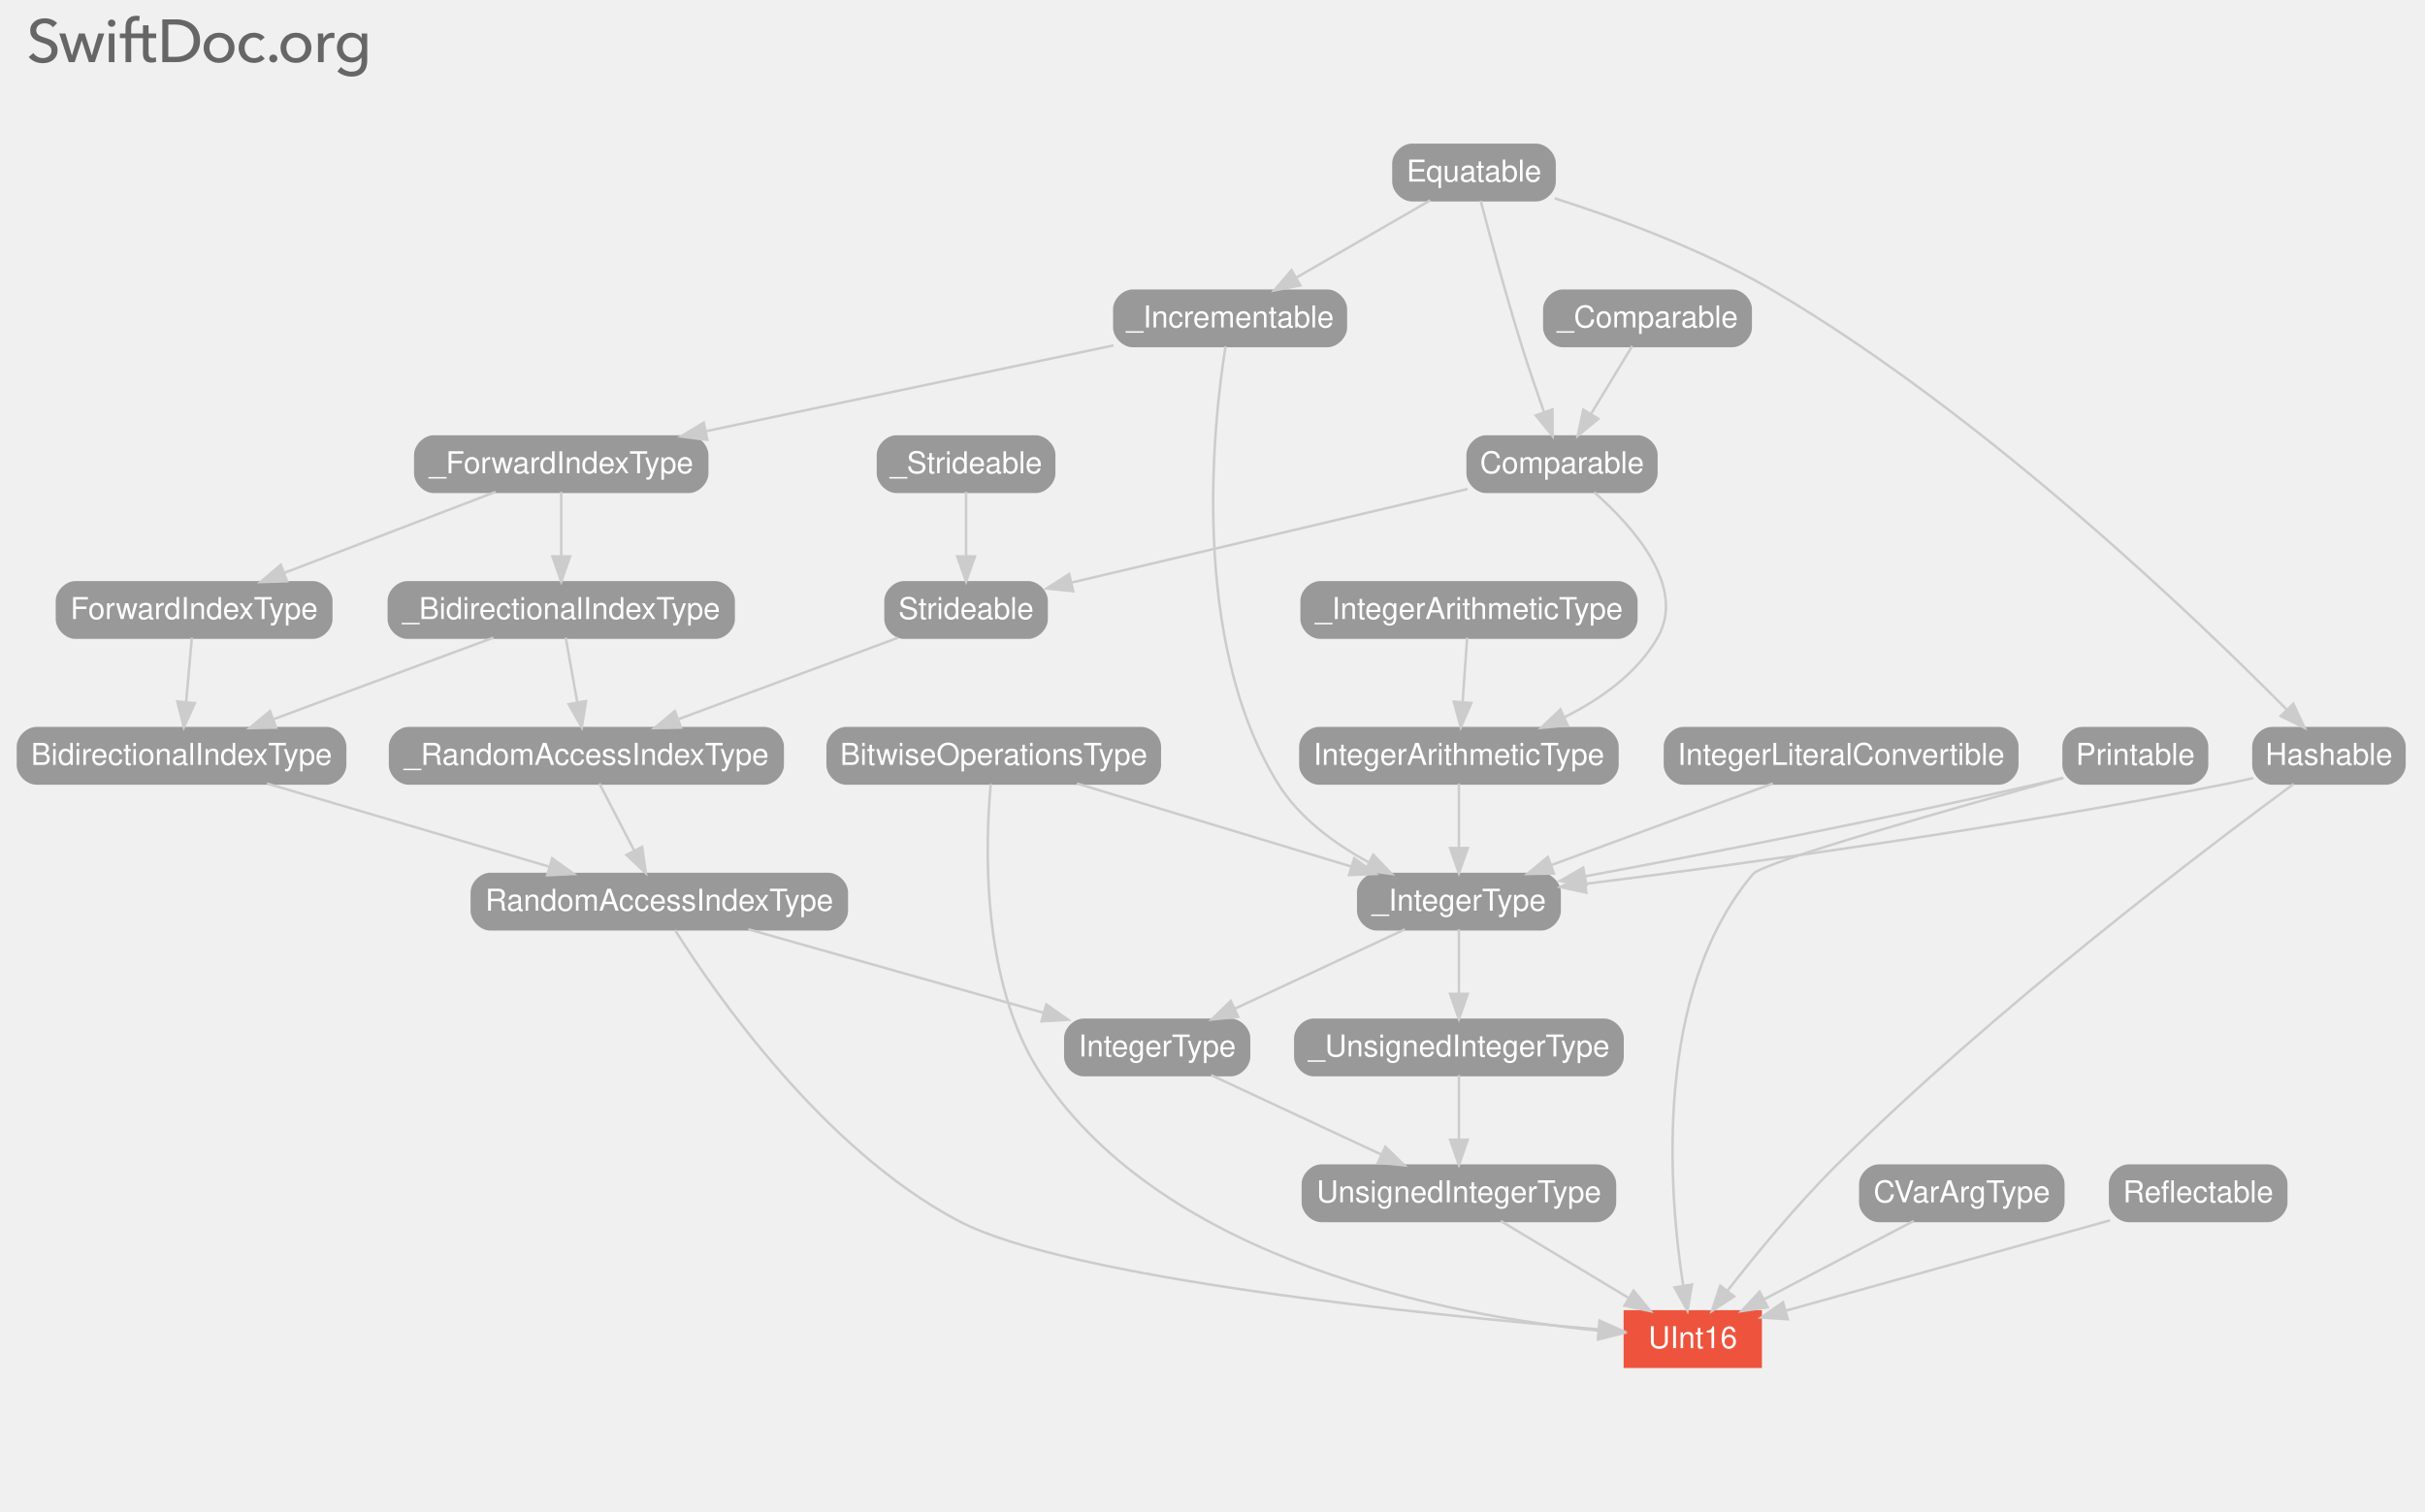
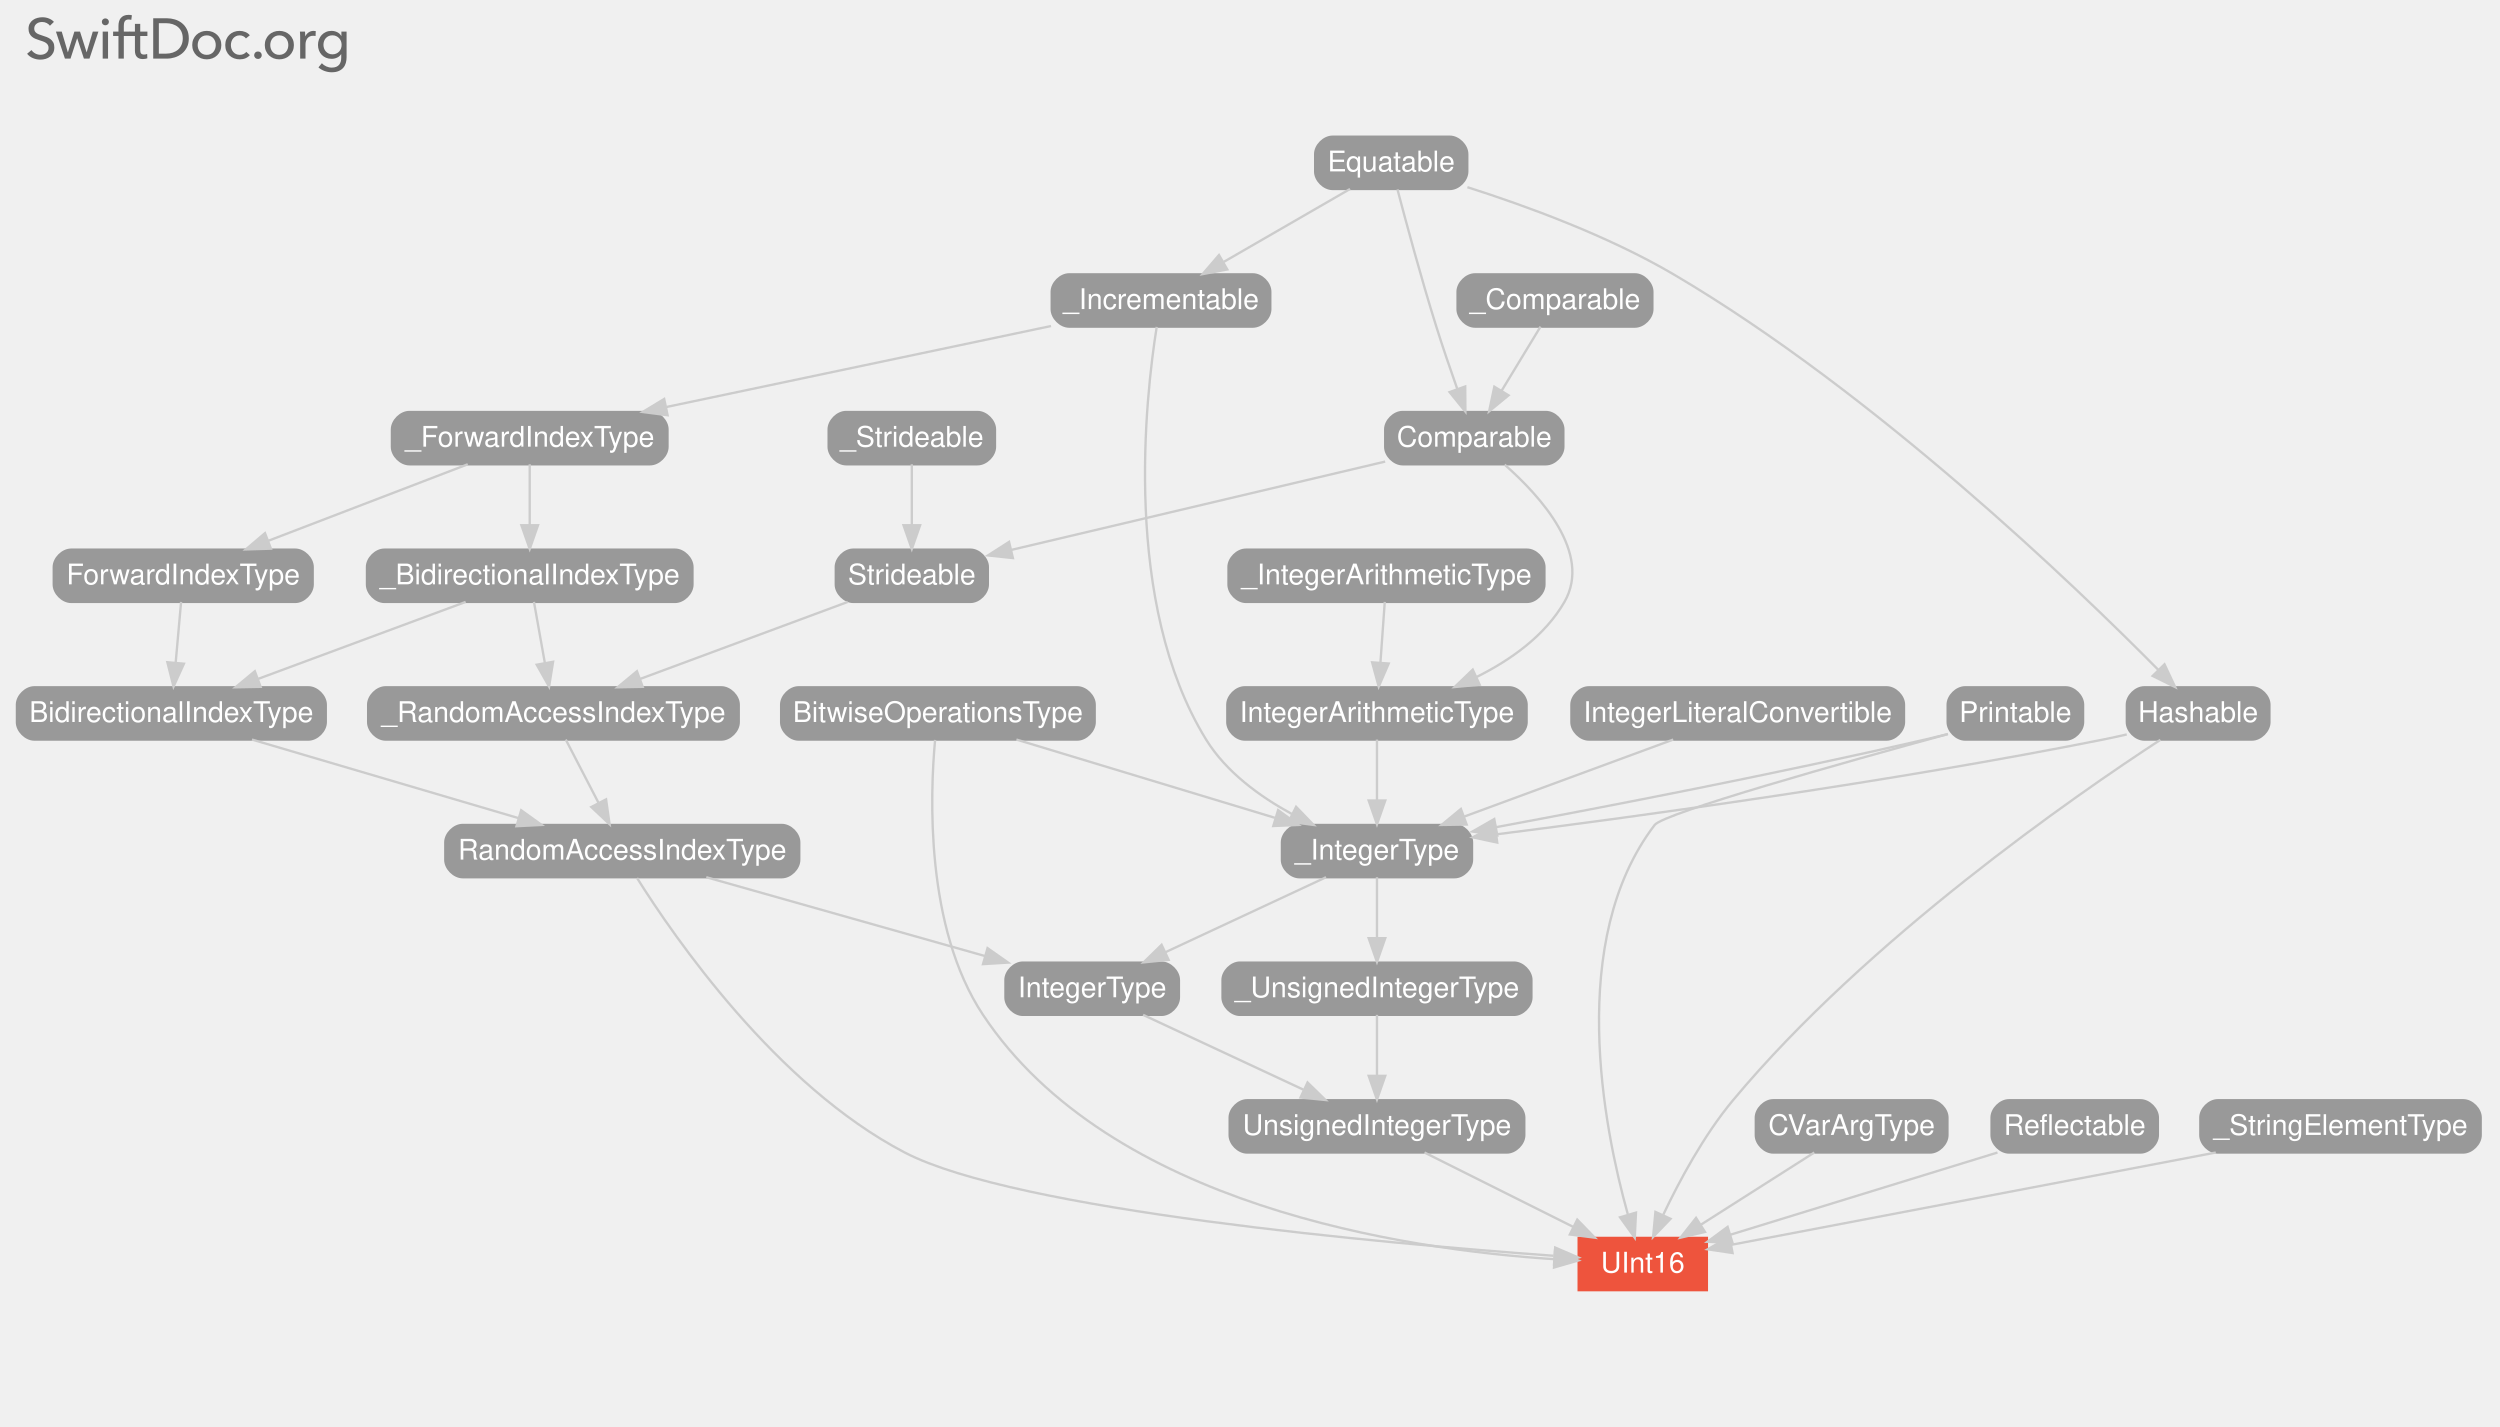
- <svg xmlns="http://www.w3.org/2000/svg" xmlns:xlink="http://www.w3.org/1999/xlink" width="964pt" height="601pt" viewBox="0.00 0.00 964.40 601.20">
+ <svg xmlns="http://www.w3.org/2000/svg" xmlns:xlink="http://www.w3.org/1999/xlink" width="1053pt" height="601pt" viewBox="0.00 0.00 1053.40 601.20">
  <g id="graph0" class="graph" transform="scale(1 1) rotate(0) translate(7.2 543.6)">
    <g transform="translate(0 -543.6)">
      <g>
        <path fill="#666666" d="M13.846,10.832c-0.336-0.464-0.792-0.844-1.368-1.14s-1.224-0.444-1.944-0.444         c-0.384,0-0.772,0.052-1.164,0.156C8.977,9.509,8.622,9.677,8.301,9.908c-0.32,0.232-0.58,0.52-0.78,0.864         c-0.2,0.344-0.3,0.756-0.3,1.236c0,0.464,0.092,0.852,0.276,1.164c0.184,0.312,0.432,0.576,0.744,0.792s0.68,0.4,1.104,0.552         c0.423,0.152,0.876,0.309,1.356,0.468c0.576,0.177,1.16,0.376,1.752,0.601c0.592,0.224,1.128,0.52,1.608,0.888         s0.872,0.828,1.176,1.38s0.456,1.252,0.456,2.101c0,0.88-0.164,1.644-0.492,2.292c-0.328,0.647-0.765,1.184-1.308,1.607         c-0.544,0.424-1.172,0.74-1.884,0.948s-1.444,0.312-2.196,0.312c-1.072,0-2.108-0.208-3.108-0.624         c-1-0.415-1.828-1.031-2.484-1.848l1.848-1.56c0.4,0.592,0.936,1.071,1.608,1.439c0.672,0.368,1.399,0.552,2.184,0.552         c0.4,0,0.8-0.056,1.2-0.168c0.4-0.111,0.764-0.288,1.092-0.527c0.328-0.24,0.596-0.54,0.804-0.9         c0.208-0.36,0.312-0.796,0.312-1.308s-0.108-0.94-0.324-1.284c-0.216-0.344-0.508-0.636-0.876-0.876s-0.796-0.444-1.284-0.612         c-0.488-0.168-1.004-0.34-1.548-0.516c-0.544-0.16-1.08-0.356-1.608-0.588c-0.528-0.232-1-0.528-1.416-0.889         c-0.416-0.359-0.752-0.804-1.008-1.332c-0.256-0.527-0.384-1.184-0.384-1.968c0-0.848,0.172-1.576,0.516-2.184         c0.344-0.608,0.792-1.112,1.344-1.512c0.552-0.4,1.176-0.692,1.872-0.876c0.696-0.184,1.396-0.276,2.1-0.276         c0.992,0,1.92,0.176,2.784,0.528c0.864,0.352,1.56,0.824,2.088,1.416L13.846,10.832z" />
        <path fill="#666666" d="M18.813,13.304l2.568,8.688h0.048l2.712-8.688h2.376l2.76,8.688h0.048l2.568-8.688h2.376L30.501,24.68         h-2.352l-2.808-8.544h-0.048l-2.784,8.544h-2.352l-3.792-11.376H18.813z" />
        <path fill="#666666" d="M38.685,9.2c0,0.416-0.147,0.76-0.44,1.032c-0.294,0.272-0.647,0.408-1.06,0.408s-0.762-0.14-1.047-0.42         c-0.286-0.28-0.429-0.62-0.429-1.02c0-0.416,0.143-0.764,0.429-1.044c0.286-0.28,0.635-0.42,1.047-0.42s0.766,0.14,1.06,0.42         C38.538,8.437,38.685,8.784,38.685,9.2z M38.325,24.68h-2.256V13.304h2.256V24.68z" />
        <path fill="#666666" d="M47.613,15.152h-2.64v9.528h-2.256v-9.528h-2.256v-1.848h2.256v-2.376c0-0.672,0.076-1.292,0.228-1.86         c0.152-0.568,0.4-1.06,0.744-1.476c0.344-0.416,0.784-0.744,1.32-0.984c0.536-0.24,1.188-0.36,1.956-0.36         c0.544,0,1.016,0.056,1.416,0.168l-0.264,1.944c-0.176-0.048-0.352-0.088-0.528-0.12c-0.176-0.032-0.376-0.048-0.6-0.048         c-0.432,0-0.78,0.076-1.044,0.228c-0.264,0.152-0.468,0.356-0.612,0.612s-0.24,0.548-0.288,0.876         c-0.048,0.328-0.072,0.668-0.072,1.02v2.376h2.64V15.152z" />
        <path fill="#666666" d="M54.909,15.152h-3.024v5.91c0,0.687,0.128,1.177,0.384,1.472c0.256,0.295,0.664,0.442,1.224,0.442         c0.208,0,0.432-0.021,0.672-0.065c0.24-0.044,0.456-0.11,0.648-0.198l0.072,1.848c-0.272,0.096-0.572,0.172-0.9,0.229         c-0.328,0.056-0.668,0.084-1.02,0.084c-1.072,0-1.892-0.296-2.46-0.889c-0.568-0.592-0.852-1.479-0.852-2.664v-6.168h-2.184         v-1.848h2.184V10.04h2.232v3.264h3.024V15.152z" />
        <path fill="#666666" d="M57.356,7.688h5.832c1.088,0,2.176,0.16,3.264,0.48c1.088,0.32,2.072,0.824,2.952,1.512         s1.592,1.568,2.136,2.64c0.544,1.072,0.816,2.36,0.816,3.864c0,1.456-0.272,2.716-0.816,3.78s-1.256,1.943-2.136,2.64         s-1.864,1.216-2.952,1.561c-1.088,0.344-2.176,0.516-3.264,0.516h-5.832V7.688z M59.732,22.593h2.976         c1.024,0,1.972-0.145,2.844-0.432c0.872-0.288,1.624-0.704,2.256-1.248c0.632-0.544,1.124-1.216,1.476-2.017         c0.352-0.8,0.528-1.704,0.528-2.712c0-1.056-0.176-1.983-0.528-2.784c-0.353-0.8-0.844-1.468-1.476-2.004         c-0.632-0.536-1.384-0.944-2.256-1.224s-1.82-0.42-2.844-0.42h-2.976V22.593z" />
        <path fill="#666666" d="M86.06,18.969c0,0.88-0.156,1.688-0.468,2.424c-0.312,0.736-0.744,1.372-1.296,1.908         c-0.552,0.536-1.204,0.952-1.956,1.248c-0.752,0.296-1.56,0.443-2.424,0.443c-0.864,0-1.672-0.147-2.424-0.443         c-0.752-0.296-1.4-0.712-1.944-1.248c-0.544-0.536-0.972-1.172-1.284-1.908c-0.312-0.735-0.468-1.544-0.468-2.424         s0.156-1.684,0.468-2.412c0.312-0.728,0.74-1.356,1.284-1.884c0.543-0.528,1.191-0.939,1.944-1.236         c0.752-0.296,1.56-0.444,2.424-0.444c0.864,0,1.672,0.148,2.424,0.444c0.752,0.297,1.404,0.708,1.956,1.236         c0.552,0.527,0.984,1.156,1.296,1.884C85.904,17.285,86.06,18.089,86.06,18.969z M83.708,18.98c0-0.542-0.084-1.061-0.252-1.556         c-0.169-0.494-0.414-0.929-0.734-1.304s-0.718-0.674-1.192-0.897s-1.015-0.335-1.625-0.335c-0.61,0-1.152,0.111-1.625,0.335         c-0.474,0.224-0.871,0.522-1.191,0.897c-0.321,0.375-0.566,0.81-0.734,1.304C76.184,17.92,76.1,18.438,76.1,18.98         c0,0.543,0.084,1.062,0.253,1.556c0.168,0.495,0.413,0.934,0.734,1.316c0.321,0.383,0.718,0.686,1.191,0.909         c0.473,0.224,1.015,0.335,1.625,0.335c0.61,0,1.151-0.111,1.625-0.335s0.871-0.526,1.192-0.909s0.565-0.821,0.734-1.316         C83.624,20.042,83.708,19.523,83.708,18.98z" />
        <path fill="#666666" d="M96.428,16.184c-0.24-0.368-0.6-0.676-1.08-0.924s-0.992-0.372-1.536-0.372         c-0.592,0-1.116,0.112-1.572,0.336c-0.456,0.225-0.844,0.524-1.164,0.9c-0.32,0.376-0.564,0.812-0.732,1.308         s-0.252,1.017-0.252,1.56c0,0.545,0.084,1.064,0.252,1.561s0.412,0.933,0.732,1.308c0.32,0.376,0.712,0.677,1.176,0.9         c0.464,0.225,0.992,0.336,1.584,0.336c0.576,0,1.1-0.111,1.572-0.336c0.472-0.224,0.86-0.528,1.164-0.912l1.512,1.368         c-0.48,0.561-1.08,0.996-1.8,1.308c-0.72,0.312-1.536,0.468-2.448,0.468c-0.88,0-1.692-0.144-2.436-0.432         c-0.744-0.288-1.388-0.691-1.932-1.212c-0.544-0.52-0.972-1.147-1.284-1.884s-0.468-1.561-0.468-2.473         c0-0.896,0.152-1.711,0.456-2.447c0.304-0.736,0.728-1.368,1.272-1.896c0.543-0.527,1.188-0.936,1.932-1.224         c0.744-0.288,1.548-0.433,2.412-0.433c0.8,0,1.596,0.16,2.388,0.48s1.419,0.784,1.884,1.392L96.428,16.184z" />
        <path fill="#666666" d="M103.1,23.24c0,0.417-0.152,0.784-0.456,1.104c-0.304,0.32-0.688,0.479-1.152,0.479         c-0.448,0-0.828-0.155-1.14-0.468c-0.312-0.312-0.468-0.676-0.468-1.092c0-0.432,0.152-0.804,0.456-1.116         c0.304-0.312,0.688-0.468,1.152-0.468c0.464,0,0.848,0.152,1.152,0.456C102.947,22.44,103.1,22.808,103.1,23.24z" />
        <path fill="#666666" d="M116.635,18.969c0,0.88-0.156,1.688-0.468,2.424c-0.312,0.736-0.744,1.372-1.296,1.908         c-0.552,0.536-1.204,0.952-1.956,1.248c-0.752,0.296-1.56,0.443-2.424,0.443c-0.864,0-1.672-0.147-2.424-0.443         c-0.752-0.296-1.4-0.712-1.944-1.248c-0.544-0.536-0.972-1.172-1.284-1.908c-0.312-0.735-0.468-1.544-0.468-2.424         s0.156-1.684,0.468-2.412c0.312-0.728,0.74-1.356,1.284-1.884c0.543-0.528,1.191-0.939,1.944-1.236         c0.752-0.296,1.56-0.444,2.424-0.444c0.864,0,1.672,0.148,2.424,0.444c0.752,0.297,1.404,0.708,1.956,1.236         c0.552,0.527,0.984,1.156,1.296,1.884C116.479,17.285,116.635,18.089,116.635,18.969z M114.283,18.98         c0-0.542-0.084-1.061-0.252-1.556c-0.169-0.494-0.414-0.929-0.734-1.304s-0.718-0.674-1.192-0.897s-1.015-0.335-1.625-0.335         c-0.61,0-1.152,0.111-1.625,0.335c-0.474,0.224-0.871,0.522-1.191,0.897c-0.321,0.375-0.566,0.81-0.734,1.304         c-0.169,0.495-0.253,1.014-0.253,1.556c0,0.543,0.084,1.062,0.253,1.556c0.168,0.495,0.413,0.934,0.734,1.316         c0.321,0.383,0.718,0.686,1.191,0.909c0.473,0.224,1.015,0.335,1.625,0.335c0.61,0,1.151-0.111,1.625-0.335         s0.871-0.526,1.192-0.909s0.565-0.821,0.734-1.316C114.199,20.042,114.283,19.523,114.283,18.98z" />
        <path fill="#666666" d="M119.251,14.577c-0.016-0.48-0.04-0.904-0.072-1.272h2.136c0.032,0.288,0.056,0.62,0.072,0.996         c0.016,0.376,0.024,0.684,0.024,0.924h0.072c0.32-0.672,0.788-1.212,1.404-1.62c0.616-0.408,1.308-0.612,2.076-0.612         c0.352,0,0.648,0.033,0.888,0.097l-0.096,2.088c-0.32-0.08-0.664-0.12-1.032-0.12c-0.544,0-1.016,0.101-1.416,0.3         c-0.4,0.2-0.732,0.468-0.996,0.805c-0.264,0.336-0.46,0.724-0.588,1.163c-0.128,0.44-0.192,0.9-0.192,1.381v5.976h-2.256v-8.928         C119.275,15.449,119.267,15.056,119.251,14.577z" />
        <path fill="#666666" d="M128.419,26.625c0.496,0.56,1.116,1.008,1.86,1.344c0.744,0.336,1.508,0.504,2.292,0.504         c0.752,0,1.384-0.108,1.896-0.324s0.924-0.512,1.236-0.888s0.536-0.82,0.672-1.332c0.136-0.513,0.204-1.064,0.204-1.656v-1.464         h-0.048c-0.416,0.641-0.984,1.128-1.704,1.464c-0.72,0.336-1.488,0.504-2.304,0.504c-0.864,0-1.652-0.151-2.364-0.456         c-0.712-0.304-1.316-0.72-1.812-1.248c-0.496-0.527-0.88-1.147-1.152-1.859s-0.408-1.477-0.408-2.292         c0-0.816,0.136-1.584,0.408-2.305c0.272-0.72,0.656-1.348,1.152-1.884c0.496-0.535,1.096-0.96,1.8-1.271         c0.704-0.312,1.488-0.469,2.352-0.469c0.816,0,1.596,0.177,2.34,0.528c0.744,0.353,1.332,0.888,1.764,1.608h0.048v-1.824h2.184         v10.8c0,0.832-0.104,1.628-0.312,2.388c-0.208,0.76-0.56,1.433-1.056,2.017s-1.144,1.052-1.944,1.404         c-0.8,0.352-1.792,0.527-2.976,0.527c-0.992,0-1.988-0.18-2.988-0.54c-1-0.359-1.86-0.868-2.58-1.523L128.419,26.625z          M129.091,18.873c0,0.527,0.084,1.031,0.253,1.512c0.168,0.479,0.417,0.904,0.746,1.271c0.329,0.369,0.726,0.664,1.192,0.889         c0.465,0.224,0.995,0.336,1.589,0.336c0.577,0,1.107-0.104,1.589-0.312c0.481-0.207,0.891-0.491,1.228-0.852         s0.598-0.784,0.782-1.272c0.185-0.487,0.277-1.012,0.277-1.571c0-0.544-0.093-1.057-0.277-1.536         c-0.185-0.48-0.449-0.904-0.794-1.272c-0.345-0.367-0.755-0.66-1.228-0.876c-0.474-0.216-1-0.324-1.577-0.324         c-0.594,0-1.124,0.108-1.589,0.324c-0.466,0.216-0.863,0.504-1.192,0.864s-0.578,0.784-0.746,1.271         C129.175,17.812,129.091,18.329,129.091,18.873z" />
      </g>
      <g>
        <a xlink:href="/" pointer-events="all" target="_top">
          <polygon fill="none" points="0,0 145,0 145,35 0,35 0,0" />
        </a>
      </g>
    </g>
    <g id="node1" class="node">
      <g id="a_node1">
        <a xlink:href="/protocol/BidirectionalIndexType/" target="_top">
          <path fill="#999999" stroke="#999999" d="M122.725,-254C122.725,-254 7.275,-254 7.275,-254 3.608,-254 -0.059,-250.333 -0.059,-246.667 -0.059,-246.667 -0.059,-239.333 -0.059,-239.333 -0.059,-235.667 3.608,-232 7.275,-232 7.275,-232 122.725,-232 122.725,-232 126.392,-232 130.059,-235.667 130.059,-239.333 130.059,-239.333 130.059,-246.667 130.059,-246.667 130.059,-250.333 126.392,-254 122.725,-254" />
          <text text-anchor="middle" x="65" y="-239.4" font-family="Helvetica,sans-Serif" font-size="12.00" fill="white">BidirectionalIndexType</text>
        </a>
      </g>
    </g>
    <g id="node12" class="node">
      <g id="a_node12">
        <a xlink:href="/protocol/RandomAccessIndexType/" target="_top">
          <path fill="#999999" stroke="#999999" d="M322.225,-196C322.225,-196 187.775,-196 187.775,-196 184.108,-196 180.441,-192.333 180.441,-188.667 180.441,-188.667 180.441,-181.333 180.441,-181.333 180.441,-177.667 184.108,-174 187.775,-174 187.775,-174 322.225,-174 322.225,-174 325.892,-174 329.559,-177.667 329.559,-181.333 329.559,-181.333 329.559,-188.667 329.559,-188.667 329.559,-192.333 325.892,-196 322.225,-196" />
          <text text-anchor="middle" x="255" y="-181.4" font-family="Helvetica,sans-Serif" font-size="12.00" fill="white">RandomAccessIndexType</text>
        </a>
      </g>
    </g>
-     <g id="edge25" class="edge">
+     <g id="edge26" class="edge">
      <path fill="none" stroke="#cccccc" d="M98.968,-231.988C130.348,-222.74 177.133,-208.95 211.288,-198.884" />
      <polygon fill="#cccccc" stroke="#cccccc" points="212.404,-202.204 221.006,-196.019 210.425,-195.489 212.404,-202.204" />
    </g>
    <g id="node2" class="node">
      <g id="a_node2">
        <a xlink:href="/protocol/BitwiseOperationsType/" target="_top">
          <path fill="#999999" stroke="#999999" d="M446.715,-254C446.715,-254 329.285,-254 329.285,-254 325.618,-254 321.952,-250.333 321.952,-246.667 321.952,-246.667 321.952,-239.333 321.952,-239.333 321.952,-235.667 325.618,-232 329.285,-232 329.285,-232 446.715,-232 446.715,-232 450.382,-232 454.048,-235.667 454.048,-239.333 454.048,-239.333 454.048,-246.667 454.048,-246.667 454.048,-250.333 450.382,-254 446.715,-254" />
          <text text-anchor="middle" x="388" y="-239.4" font-family="Helvetica,sans-Serif" font-size="12.00" fill="white">BitwiseOperationsType</text>
        </a>
      </g>
    </g>
    <g id="node15" class="node">
      <g id="a_node15">
        <a xlink:href="/type/UInt16/" target="_top">
-           <polygon fill="#ee543d" stroke="#ee543d" points="693,-22 639,-22 639,-0 693,-0 693,-22" />
-           <text text-anchor="middle" x="666" y="-7.4" font-family="Helvetica,sans-Serif" font-size="12.00" fill="white">UInt16</text>
+           <polygon fill="#ee543d" stroke="#ee543d" points="712,-22 658,-22 658,-0 712,-0 712,-22" />
+           <text text-anchor="middle" x="685" y="-7.4" font-family="Helvetica,sans-Serif" font-size="12.00" fill="white">UInt16</text>
        </a>
      </g>
    </g>
    <g id="edge5" class="edge">
-       <path fill="none" stroke="#cccccc" d="M386.816,-231.841C384.696,-209.03 382.525,-152.859 407,-116 456.56,-41.364 569.639,-20.288 628.63,-14.339" />
-       <polygon fill="#cccccc" stroke="#cccccc" points="629.005,-17.819 638.645,-13.423 628.367,-10.848 629.005,-17.819" />
+       <path fill="none" stroke="#cccccc" d="M386.816,-231.841C384.696,-209.03 382.525,-152.859 407,-116 460.489,-35.447 584.925,-17.107 647.564,-13.055" />
+       <polygon fill="#cccccc" stroke="#cccccc" points="647.999,-16.537 657.789,-12.486 647.61,-9.547 647.999,-16.537" />
    </g>
    <g id="node22" class="node">
      <g id="a_node22">
        <a xlink:href="/protocol/_IntegerType/" target="_top">
          <path fill="#999999" stroke="#999999" d="M605.708,-196C605.708,-196 540.292,-196 540.292,-196 536.626,-196 532.959,-192.333 532.959,-188.667 532.959,-188.667 532.959,-181.333 532.959,-181.333 532.959,-177.667 536.626,-174 540.292,-174 540.292,-174 605.708,-174 605.708,-174 609.374,-174 613.041,-177.667 613.041,-181.333 613.041,-181.333 613.041,-188.667 613.041,-188.667 613.041,-192.333 609.374,-196 605.708,-196" />
          <text text-anchor="middle" x="573" y="-181.4" font-family="Helvetica,sans-Serif" font-size="12.00" fill="white">_IntegerType</text>
        </a>
      </g>
    </g>
-     <g id="edge15" class="edge">
+     <g id="edge16" class="edge">
      <path fill="none" stroke="#cccccc" d="M421.074,-231.988C451.497,-222.779 496.792,-209.068 530.009,-199.013" />
      <polygon fill="#cccccc" stroke="#cccccc" points="531.344,-202.266 539.901,-196.019 529.316,-195.567 531.344,-202.266" />
    </g>
    <g id="node3" class="node">
      <g id="a_node3">
        <a xlink:href="/protocol/CVarArgType/" target="_top">
          <path fill="#999999" stroke="#999999" d="M806.029,-80C806.029,-80 739.971,-80 739.971,-80 736.304,-80 732.638,-76.333 732.638,-72.667 732.638,-72.667 732.638,-65.333 732.638,-65.333 732.638,-61.667 736.304,-58 739.971,-58 739.971,-58 806.029,-58 806.029,-58 809.696,-58 813.362,-61.667 813.362,-65.333 813.362,-65.333 813.362,-72.667 813.362,-72.667 813.362,-76.333 809.696,-80 806.029,-80" />
          <text text-anchor="middle" x="773" y="-65.4" font-family="Helvetica,sans-Serif" font-size="12.00" fill="white">CVarArgType</text>
        </a>
      </g>
    </g>
-     <g id="edge7" class="edge">
-       <path fill="none" stroke="#cccccc" d="M753.871,-57.988C737.312,-49.322 713.136,-36.67 694.333,-26.828" />
-       <polygon fill="#cccccc" stroke="#cccccc" points="695.808,-23.65 685.325,-22.114 692.562,-29.852 695.808,-23.65" />
+     <g id="edge8" class="edge">
+       <path fill="none" stroke="#cccccc" d="M757.267,-57.988C743.96,-49.52 724.671,-37.245 709.368,-27.507" />
+       <polygon fill="#cccccc" stroke="#cccccc" points="711.209,-24.53 700.893,-22.114 707.451,-30.435 711.209,-24.53" />
    </g>
    <g id="node4" class="node">
      <g id="a_node4">
        <a xlink:href="/protocol/Comparable/" target="_top">
          <path fill="#999999" stroke="#999999" d="M644.191,-370C644.191,-370 583.809,-370 583.809,-370 580.142,-370 576.475,-366.333 576.475,-362.667 576.475,-362.667 576.475,-355.333 576.475,-355.333 576.475,-351.667 580.142,-348 583.809,-348 583.809,-348 644.191,-348 644.191,-348 647.858,-348 651.525,-351.667 651.525,-355.333 651.525,-355.333 651.525,-362.667 651.525,-362.667 651.525,-366.333 647.858,-370 644.191,-370" />
          <text text-anchor="middle" x="614" y="-355.4" font-family="Helvetica,sans-Serif" font-size="12.00" fill="white">Comparable</text>
        </a>
      </g>
    </g>
    <g id="node8" class="node">
      <g id="a_node8">
        <a xlink:href="/protocol/IntegerArithmeticType/" target="_top">
          <path fill="#999999" stroke="#999999" d="M628.711,-254C628.711,-254 517.289,-254 517.289,-254 513.623,-254 509.956,-250.333 509.956,-246.667 509.956,-246.667 509.956,-239.333 509.956,-239.333 509.956,-235.667 513.623,-232 517.289,-232 517.289,-232 628.711,-232 628.711,-232 632.377,-232 636.044,-235.667 636.044,-239.333 636.044,-239.333 636.044,-246.667 636.044,-246.667 636.044,-250.333 632.377,-254 628.711,-254" />
          <text text-anchor="middle" x="573" y="-239.4" font-family="Helvetica,sans-Serif" font-size="12.00" fill="white">IntegerArithmeticType</text>
        </a>
      </g>
    </g>
-     <g id="edge19" class="edge">
+     <g id="edge20" class="edge">
      <path fill="none" stroke="#cccccc" d="M626.809,-347.818C641.958,-334.483 663.728,-310.401 652,-290 643.824,-275.779 629.372,-265.542 615.045,-258.391" />
      <polygon fill="#cccccc" stroke="#cccccc" points="616.265,-255.101 605.715,-254.127 613.355,-261.467 616.265,-255.101" />
    </g>
    <g id="node14" class="node">
      <g id="a_node14">
        <a xlink:href="/protocol/Strideable/" target="_top">
          <path fill="#999999" stroke="#999999" d="M401.693,-312C401.693,-312 352.307,-312 352.307,-312 348.64,-312 344.974,-308.333 344.974,-304.667 344.974,-304.667 344.974,-297.333 344.974,-297.333 344.974,-293.667 348.64,-290 352.307,-290 352.307,-290 401.693,-290 401.693,-290 405.36,-290 409.026,-293.667 409.026,-297.333 409.026,-297.333 409.026,-304.667 409.026,-304.667 409.026,-308.333 405.36,-312 401.693,-312" />
          <text text-anchor="middle" x="377" y="-297.4" font-family="Helvetica,sans-Serif" font-size="12.00" fill="white">Strideable</text>
        </a>
      </g>
    </g>
-     <g id="edge34" class="edge">
+     <g id="edge35" class="edge">
      <path fill="none" stroke="#cccccc" d="M576.447,-349.127C533.581,-338.998 463.645,-322.473 419.004,-311.925" />
      <polygon fill="#cccccc" stroke="#cccccc" points="419.594,-308.468 409.057,-309.575 417.984,-315.281 419.594,-308.468" />
    </g>
    <g id="node5" class="node">
      <g id="a_node5">
        <a xlink:href="/protocol/Equatable/" target="_top">
          <path fill="#999999" stroke="#999999" d="M603.702,-486C603.702,-486 554.298,-486 554.298,-486 550.632,-486 546.965,-482.333 546.965,-478.667 546.965,-478.667 546.965,-471.333 546.965,-471.333 546.965,-467.667 550.632,-464 554.298,-464 554.298,-464 603.702,-464 603.702,-464 607.368,-464 611.035,-467.667 611.035,-471.333 611.035,-471.333 611.035,-478.667 611.035,-478.667 611.035,-482.333 607.368,-486 603.702,-486" />
          <text text-anchor="middle" x="579" y="-471.4" font-family="Helvetica,sans-Serif" font-size="12.00" fill="white">Equatable</text>
        </a>
      </g>
    </g>
-     <g id="edge21" class="edge">
+     <g id="edge22" class="edge">
      <path fill="none" stroke="#cccccc" d="M581.637,-463.804C585.138,-450.453 591.624,-426.353 598,-406 600.707,-397.36 603.948,-387.9 606.804,-379.818" />
      <polygon fill="#cccccc" stroke="#cccccc" points="610.182,-380.765 610.258,-370.171 603.592,-378.406 610.182,-380.765" />
    </g>
    <g id="node7" class="node">
      <g id="a_node7">
        <a xlink:href="/protocol/Hashable/" target="_top">
          <path fill="#999999" stroke="#999999" d="M941.694,-254C941.694,-254 896.306,-254 896.306,-254 892.639,-254 888.973,-250.333 888.973,-246.667 888.973,-246.667 888.973,-239.333 888.973,-239.333 888.973,-235.667 892.639,-232 896.306,-232 896.306,-232 941.694,-232 941.694,-232 945.361,-232 949.027,-235.667 949.027,-239.333 949.027,-239.333 949.027,-246.667 949.027,-246.667 949.027,-250.333 945.361,-254 941.694,-254" />
          <text text-anchor="middle" x="919" y="-239.4" font-family="Helvetica,sans-Serif" font-size="12.00" fill="white">Hashable</text>
        </a>
      </g>
    </g>
-     <g id="edge17" class="edge">
+     <g id="edge18" class="edge">
      <path fill="none" stroke="#cccccc" d="M611.102,-464.737C635.815,-456.875 670.315,-444.28 698,-428 782.422,-378.357 867.228,-296.755 902.26,-261.321" />
      <polygon fill="#cccccc" stroke="#cccccc" points="904.83,-263.699 909.332,-254.108 899.832,-258.798 904.83,-263.699" />
    </g>
    <g id="node20" class="node">
      <g id="a_node20">
        <a xlink:href="/protocol/_Incrementable/" target="_top">
          <path fill="#999999" stroke="#999999" d="M520.705,-428C520.705,-428 443.295,-428 443.295,-428 439.628,-428 435.961,-424.333 435.961,-420.667 435.961,-420.667 435.961,-413.333 435.961,-413.333 435.961,-409.667 439.628,-406 443.295,-406 443.295,-406 520.705,-406 520.705,-406 524.372,-406 528.039,-409.667 528.039,-413.333 528.039,-413.333 528.039,-420.667 528.039,-420.667 528.039,-424.333 524.372,-428 520.705,-428" />
          <text text-anchor="middle" x="482" y="-413.4" font-family="Helvetica,sans-Serif" font-size="12.00" fill="white">_Incrementable</text>
        </a>
      </g>
    </g>
-     <g id="edge22" class="edge">
+     <g id="edge23" class="edge">
      <path fill="none" stroke="#cccccc" d="M561.658,-463.988C546.853,-455.441 525.33,-443.015 508.388,-433.234" />
      <polygon fill="#cccccc" stroke="#cccccc" points="509.929,-430.083 499.519,-428.114 506.429,-436.145 509.929,-430.083" />
    </g>
    <g id="node6" class="node">
      <g id="a_node6">
        <a xlink:href="/protocol/ForwardIndexType/" target="_top">
          <path fill="#999999" stroke="#999999" d="M117.206,-312C117.206,-312 22.794,-312 22.794,-312 19.127,-312 15.46,-308.333 15.46,-304.667 15.46,-304.667 15.46,-297.333 15.46,-297.333 15.46,-293.667 19.127,-290 22.794,-290 22.794,-290 117.206,-290 117.206,-290 120.873,-290 124.539,-293.667 124.539,-297.333 124.539,-297.333 124.539,-304.667 124.539,-304.667 124.539,-308.333 120.873,-312 117.206,-312" />
          <text text-anchor="middle" x="70" y="-297.4" font-family="Helvetica,sans-Serif" font-size="12.00" fill="white">ForwardIndexType</text>
        </a>
      </g>
    </g>
-     <g id="edge27" class="edge">
+     <g id="edge28" class="edge">
      <path fill="none" stroke="#cccccc" d="M69.106,-289.988C68.474,-282.91 67.605,-273.171 66.828,-264.478" />
      <polygon fill="#cccccc" stroke="#cccccc" points="70.296,-263.953 65.92,-254.304 63.323,-264.576 70.296,-263.953" />
    </g>
    <g id="edge2" class="edge">
-       <path fill="none" stroke="#cccccc" d="M904.962,-231.804C871.727,-207.374 786.274,-142.838 723,-80 707.069,-64.179 690.802,-44.331 679.746,-30.17" />
-       <polygon fill="#cccccc" stroke="#cccccc" points="682.461,-27.959 673.584,-22.174 676.916,-32.232 682.461,-27.959" />
-     </g>
-     <g id="edge13" class="edge">
+       <path fill="none" stroke="#cccccc" d="M903.082,-231.872C867.361,-208.549 779.531,-147.823 723,-80 710.737,-65.287 700.412,-46.042 693.634,-31.781" />
+       <polygon fill="#cccccc" stroke="#cccccc" points="696.692,-30.052 689.349,-22.415 690.327,-32.965 696.692,-30.052" />
+     </g>
+     <g id="edge14" class="edge">
      <path fill="none" stroke="#cccccc" d="M888.929,-234.154C885.589,-233.381 882.229,-232.645 879,-232 789.608,-214.15 684.281,-199.753 623.417,-192.074" />
      <polygon fill="#cccccc" stroke="#cccccc" points="623.669,-188.578 613.312,-190.809 622.799,-195.524 623.669,-188.578" />
    </g>
-     <g id="edge14" class="edge">
+     <g id="edge15" class="edge">
      <path fill="none" stroke="#cccccc" d="M573,-231.988C573,-224.91 573,-215.171 573,-206.478" />
      <polygon fill="#cccccc" stroke="#cccccc" points="576.5,-206.304 573,-196.304 569.5,-206.304 576.5,-206.304" />
    </g>
    <g id="node9" class="node">
      <g id="a_node9">
        <a xlink:href="/protocol/IntegerLiteralConvertible/" target="_top">
          <path fill="#999999" stroke="#999999" d="M787.722,-254C787.722,-254 662.278,-254 662.278,-254 658.611,-254 654.944,-250.333 654.944,-246.667 654.944,-246.667 654.944,-239.333 654.944,-239.333 654.944,-235.667 658.611,-232 662.278,-232 662.278,-232 787.722,-232 787.722,-232 791.389,-232 795.056,-235.667 795.056,-239.333 795.056,-239.333 795.056,-246.667 795.056,-246.667 795.056,-250.333 791.389,-254 787.722,-254" />
          <text text-anchor="middle" x="725" y="-239.4" font-family="Helvetica,sans-Serif" font-size="12.00" fill="white">IntegerLiteralConvertible</text>
        </a>
      </g>
    </g>
-     <g id="edge11" class="edge">
+     <g id="edge12" class="edge">
      <path fill="none" stroke="#cccccc" d="M697.825,-231.988C673.261,-222.938 636.894,-209.54 609.742,-199.537" />
      <polygon fill="#cccccc" stroke="#cccccc" points="610.789,-196.192 600.195,-196.019 608.369,-202.761 610.789,-196.192" />
    </g>
    <g id="node10" class="node">
      <g id="a_node10">
        <a xlink:href="/protocol/IntegerType/" target="_top">
          <path fill="#999999" stroke="#999999" d="M482.202,-138C482.202,-138 423.798,-138 423.798,-138 420.132,-138 416.465,-134.333 416.465,-130.667 416.465,-130.667 416.465,-123.333 416.465,-123.333 416.465,-119.667 420.132,-116 423.798,-116 423.798,-116 482.202,-116 482.202,-116 485.868,-116 489.535,-119.667 489.535,-123.333 489.535,-123.333 489.535,-130.667 489.535,-130.667 489.535,-134.333 485.868,-138 482.202,-138" />
          <text text-anchor="middle" x="453" y="-123.4" font-family="Helvetica,sans-Serif" font-size="12.00" fill="white">IntegerType</text>
        </a>
      </g>
    </g>
    <g id="node16" class="node">
      <g id="a_node16">
        <a xlink:href="/protocol/UnsignedIntegerType/" target="_top">
          <path fill="#999999" stroke="#999999" d="M627.728,-80C627.728,-80 518.272,-80 518.272,-80 514.605,-80 510.938,-76.333 510.938,-72.667 510.938,-72.667 510.938,-65.333 510.938,-65.333 510.938,-61.667 514.605,-58 518.272,-58 518.272,-58 627.728,-58 627.728,-58 631.395,-58 635.062,-61.667 635.062,-65.333 635.062,-65.333 635.062,-72.667 635.062,-72.667 635.062,-76.333 631.395,-80 627.728,-80" />
          <text text-anchor="middle" x="573" y="-65.4" font-family="Helvetica,sans-Serif" font-size="12.00" fill="white">UnsignedIntegerType</text>
        </a>
      </g>
    </g>
-     <g id="edge9" class="edge">
+     <g id="edge10" class="edge">
      <path fill="none" stroke="#cccccc" d="M474.454,-115.988C493.278,-107.204 520.881,-94.322 542.088,-84.425" />
      <polygon fill="#cccccc" stroke="#cccccc" points="543.746,-87.514 551.328,-80.114 540.786,-81.171 543.746,-87.514" />
    </g>
    <g id="node11" class="node">
      <g id="a_node11">
        <a xlink:href="/protocol/Printable/" target="_top">
          <path fill="#999999" stroke="#999999" d="M863.187,-254C863.187,-254 820.813,-254 820.813,-254 817.147,-254 813.48,-250.333 813.48,-246.667 813.48,-246.667 813.48,-239.333 813.48,-239.333 813.48,-235.667 817.147,-232 820.813,-232 820.813,-232 863.187,-232 863.187,-232 866.853,-232 870.52,-235.667 870.52,-239.333 870.52,-239.333 870.52,-246.667 870.52,-246.667 870.52,-250.333 866.853,-254 863.187,-254" />
          <text text-anchor="middle" x="842" y="-239.4" font-family="Helvetica,sans-Serif" font-size="12.00" fill="white">Printable</text>
        </a>
      </g>
    </g>
    <g id="edge3" class="edge">
-       <path fill="none" stroke="#cccccc" d="M813.316,-234.182C770.414,-222.367 694.09,-200.823 690,-196 650.159,-149.017 656.446,-69.562 662.179,-32.358" />
-       <polygon fill="#cccccc" stroke="#cccccc" points="665.672,-32.696 663.889,-22.252 658.77,-31.528 665.672,-32.696" />
-     </g>
-     <g id="edge12" class="edge">
+       <path fill="none" stroke="#cccccc" d="M813.606,-234.327C770.688,-222.599 693.848,-201.04 690,-196 652.92,-147.43 668.444,-68.759 678.675,-32.054" />
+       <polygon fill="#cccccc" stroke="#cccccc" points="682.142,-32.671 681.616,-22.089 675.428,-30.689 682.142,-32.671" />
+     </g>
+     <g id="edge13" class="edge">
      <path fill="none" stroke="#cccccc" d="M813.412,-234.278C810.243,-233.481 807.058,-232.706 804,-232 742.011,-217.685 670.047,-203.78 623.129,-195.073" />
      <polygon fill="#cccccc" stroke="#cccccc" points="623.69,-191.617 613.22,-193.242 622.418,-198.501 623.69,-191.617" />
    </g>
-     <g id="edge24" class="edge">
+     <g id="edge25" class="edge">
      <path fill="none" stroke="#cccccc" d="M290.398,-173.988C323.239,-164.7 372.273,-150.832 407.905,-140.754" />
      <polygon fill="#cccccc" stroke="#cccccc" points="408.905,-144.109 417.575,-138.019 407,-137.373 408.905,-144.109" />
    </g>
    <g id="edge4" class="edge">
-       <path fill="none" stroke="#cccccc" d="M261.242,-173.697C276.8,-149.022 319.967,-86.482 374,-58 417.524,-35.058 559.659,-20.677 628.27,-14.903" />
-       <polygon fill="#cccccc" stroke="#cccccc" points="628.946,-18.36 638.624,-14.05 628.371,-11.383 628.946,-18.36" />
+       <path fill="none" stroke="#cccccc" d="M261.225,-173.664C276.745,-148.917 319.833,-86.228 374,-58 420.96,-33.528 575.405,-19.726 647.416,-14.479" />
+       <polygon fill="#cccccc" stroke="#cccccc" points="648.102,-17.939 657.829,-13.738 647.605,-10.957 648.102,-17.939" />
    </g>
    <g id="node13" class="node">
      <g id="a_node13">
        <a xlink:href="/protocol/Reflectable/" target="_top">
          <path fill="#999999" stroke="#999999" d="M894.693,-80C894.693,-80 839.307,-80 839.307,-80 835.64,-80 831.974,-76.333 831.974,-72.667 831.974,-72.667 831.974,-65.333 831.974,-65.333 831.974,-61.667 835.64,-58 839.307,-58 839.307,-58 894.693,-58 894.693,-58 898.36,-58 902.026,-61.667 902.026,-65.333 902.026,-65.333 902.026,-72.667 902.026,-72.667 902.026,-76.333 898.36,-80 894.693,-80" />
          <text text-anchor="middle" x="867" y="-65.4" font-family="Helvetica,sans-Serif" font-size="12.00" fill="white">Reflectable</text>
        </a>
      </g>
    </g>
    <g id="edge6" class="edge">
-       <path fill="none" stroke="#cccccc" d="M831.988,-58.245C795.902,-48.192 739.863,-32.579 703.047,-22.322" />
-       <polygon fill="#cccccc" stroke="#cccccc" points="703.778,-18.892 693.206,-19.58 701.899,-25.635 703.778,-18.892" />
+       <path fill="none" stroke="#cccccc" d="M834.462,-57.988C802.865,-48.266 754.961,-33.526 721.945,-23.368" />
+       <polygon fill="#cccccc" stroke="#cccccc" points="722.799,-19.969 712.212,-20.373 720.74,-26.659 722.799,-19.969" />
    </g>
    <g id="node23" class="node">
      <g id="a_node23">
        <a xlink:href="/protocol/_RandomAccessIndexType/" target="_top">
          <path fill="#999999" stroke="#999999" d="M296.731,-254C296.731,-254 155.269,-254 155.269,-254 151.602,-254 147.936,-250.333 147.936,-246.667 147.936,-246.667 147.936,-239.333 147.936,-239.333 147.936,-235.667 151.602,-232 155.269,-232 155.269,-232 296.731,-232 296.731,-232 300.398,-232 304.064,-235.667 304.064,-239.333 304.064,-239.333 304.064,-246.667 304.064,-246.667 304.064,-250.333 300.398,-254 296.731,-254" />
          <text text-anchor="middle" x="226" y="-239.4" font-family="Helvetica,sans-Serif" font-size="12.00" fill="white">_RandomAccessIndexType</text>
        </a>
      </g>
    </g>
-     <g id="edge33" class="edge">
+     <g id="edge34" class="edge">
      <path fill="none" stroke="#cccccc" d="M350.004,-289.988C325.601,-280.938 289.474,-267.54 262.501,-257.537" />
      <polygon fill="#cccccc" stroke="#cccccc" points="263.609,-254.215 253.016,-254.019 261.175,-260.778 263.609,-254.215" />
    </g>
    <g id="edge1" class="edge">
-       <path fill="none" stroke="#cccccc" d="M589.627,-57.988C603.69,-49.52 624.075,-37.245 640.248,-27.507" />
-       <polygon fill="#cccccc" stroke="#cccccc" points="642.443,-30.271 649.204,-22.114 638.832,-24.274 642.443,-30.271" />
+       <path fill="none" stroke="#cccccc" d="M593.023,-57.988C610.435,-49.283 635.892,-36.554 655.613,-26.694" />
+       <polygon fill="#cccccc" stroke="#cccccc" points="657.393,-29.716 664.772,-22.114 654.263,-23.456 657.393,-29.716" />
    </g>
    <g id="node17" class="node">
      <g id="a_node17">
        <a xlink:href="/protocol/_BidirectionalIndexType/" target="_top">
          <path fill="#999999" stroke="#999999" d="M277.23,-312C277.23,-312 154.77,-312 154.77,-312 151.104,-312 147.437,-308.333 147.437,-304.667 147.437,-304.667 147.437,-297.333 147.437,-297.333 147.437,-293.667 151.104,-290 154.77,-290 154.77,-290 277.23,-290 277.23,-290 280.896,-290 284.563,-293.667 284.563,-297.333 284.563,-297.333 284.563,-304.667 284.563,-304.667 284.563,-308.333 280.896,-312 277.23,-312" />
          <text text-anchor="middle" x="216" y="-297.4" font-family="Helvetica,sans-Serif" font-size="12.00" fill="white">_BidirectionalIndexType</text>
        </a>
      </g>
    </g>
-     <g id="edge28" class="edge">
+     <g id="edge29" class="edge">
      <path fill="none" stroke="#cccccc" d="M189.004,-289.988C164.601,-280.938 128.474,-267.54 101.501,-257.537" />
      <polygon fill="#cccccc" stroke="#cccccc" points="102.609,-254.215 92.016,-254.019 100.175,-260.778 102.609,-254.215" />
    </g>
-     <g id="edge32" class="edge">
+     <g id="edge33" class="edge">
      <path fill="none" stroke="#cccccc" d="M217.788,-289.988C219.066,-282.831 220.83,-272.955 222.395,-264.189" />
      <polygon fill="#cccccc" stroke="#cccccc" points="225.848,-264.763 224.16,-254.304 218.957,-263.533 225.848,-264.763" />
    </g>
    <g id="node18" class="node">
      <g id="a_node18">
        <a xlink:href="/protocol/_Comparable/" target="_top">
          <path fill="#999999" stroke="#999999" d="M681.697,-428C681.697,-428 614.303,-428 614.303,-428 610.636,-428 606.969,-424.333 606.969,-420.667 606.969,-420.667 606.969,-413.333 606.969,-413.333 606.969,-409.667 610.636,-406 614.303,-406 614.303,-406 681.697,-406 681.697,-406 685.364,-406 689.031,-409.667 689.031,-413.333 689.031,-413.333 689.031,-420.667 689.031,-420.667 689.031,-424.333 685.364,-428 681.697,-428" />
          <text text-anchor="middle" x="648" y="-413.4" font-family="Helvetica,sans-Serif" font-size="12.00" fill="white">_Comparable</text>
        </a>
      </g>
    </g>
-     <g id="edge20" class="edge">
+     <g id="edge21" class="edge">
      <path fill="none" stroke="#cccccc" d="M641.921,-405.988C637.385,-398.517 631.049,-388.081 625.56,-379.039" />
      <polygon fill="#cccccc" stroke="#cccccc" points="628.438,-377.035 620.256,-370.304 622.454,-380.668 628.438,-377.035" />
    </g>
    <g id="node19" class="node">
      <g id="a_node19">
        <a xlink:href="/protocol/_ForwardIndexType/" target="_top">
          <path fill="#999999" stroke="#999999" d="M266.712,-370C266.712,-370 165.288,-370 165.288,-370 161.621,-370 157.955,-366.333 157.955,-362.667 157.955,-362.667 157.955,-355.333 157.955,-355.333 157.955,-351.667 161.621,-348 165.288,-348 165.288,-348 266.712,-348 266.712,-348 270.379,-348 274.045,-351.667 274.045,-355.333 274.045,-355.333 274.045,-362.667 274.045,-362.667 274.045,-366.333 270.379,-370 266.712,-370" />
          <text text-anchor="middle" x="216" y="-355.4" font-family="Helvetica,sans-Serif" font-size="12.00" fill="white">_ForwardIndexType</text>
        </a>
      </g>
    </g>
-     <g id="edge29" class="edge">
+     <g id="edge30" class="edge">
      <path fill="none" stroke="#cccccc" d="M189.898,-347.988C166.479,-339.006 131.893,-325.74 105.878,-315.761" />
      <polygon fill="#cccccc" stroke="#cccccc" points="106.958,-312.427 96.368,-312.114 104.451,-318.963 106.958,-312.427" />
    </g>
-     <g id="edge31" class="edge">
+     <g id="edge32" class="edge">
      <path fill="none" stroke="#cccccc" d="M216,-347.988C216,-340.91 216,-331.171 216,-322.478" />
      <polygon fill="#cccccc" stroke="#cccccc" points="219.5,-322.304 216,-312.304 212.5,-322.304 219.5,-322.304" />
    </g>
-     <g id="edge30" class="edge">
+     <g id="edge31" class="edge">
      <path fill="none" stroke="#cccccc" d="M435.666,-406.246C390.642,-396.767 322.147,-382.347 273.628,-372.132" />
      <polygon fill="#cccccc" stroke="#cccccc" points="274.1,-368.655 263.594,-370.02 272.658,-375.505 274.1,-368.655" />
    </g>
-     <g id="edge16" class="edge">
+     <g id="edge17" class="edge">
      <path fill="none" stroke="#cccccc" d="M480.191,-405.872C475.493,-376.445 465.602,-289.403 501,-232 509.414,-218.356 523.553,-208.035 537.086,-200.662" />
      <polygon fill="#cccccc" stroke="#cccccc" points="538.928,-203.653 546.28,-196.024 535.775,-197.403 538.928,-203.653" />
    </g>
    <g id="node21" class="node">
      <g id="a_node21">
        <a xlink:href="/protocol/_IntegerArithmeticType/" target="_top">
          <path fill="#999999" stroke="#999999" d="M636.215,-312C636.215,-312 517.785,-312 517.785,-312 514.118,-312 510.452,-308.333 510.452,-304.667 510.452,-304.667 510.452,-297.333 510.452,-297.333 510.452,-293.667 514.118,-290 517.785,-290 517.785,-290 636.215,-290 636.215,-290 639.882,-290 643.548,-293.667 643.548,-297.333 643.548,-297.333 643.548,-304.667 643.548,-304.667 643.548,-308.333 639.882,-312 636.215,-312" />
          <text text-anchor="middle" x="577" y="-297.4" font-family="Helvetica,sans-Serif" font-size="12.00" fill="white">_IntegerArithmeticType</text>
        </a>
      </g>
    </g>
-     <g id="edge18" class="edge">
+     <g id="edge19" class="edge">
      <path fill="none" stroke="#cccccc" d="M576.285,-289.988C575.779,-282.91 575.084,-273.171 574.463,-264.478" />
      <polygon fill="#cccccc" stroke="#cccccc" points="577.94,-264.029 573.736,-254.304 570.957,-264.528 577.94,-264.029" />
    </g>
-     <g id="edge23" class="edge">
+     <g id="edge24" class="edge">
      <path fill="none" stroke="#cccccc" d="M551.546,-173.988C532.722,-165.204 505.119,-152.322 483.912,-142.425" />
      <polygon fill="#cccccc" stroke="#cccccc" points="485.214,-139.171 474.672,-138.114 482.254,-145.514 485.214,-139.171" />
    </g>
-     <g id="node25" class="node">
-       <g id="a_node25">
+     <g id="node26" class="node">
+       <g id="a_node26">
        <a xlink:href="/protocol/_UnsignedIntegerType/" target="_top">
          <path fill="#999999" stroke="#999999" d="M630.734,-138C630.734,-138 515.266,-138 515.266,-138 511.599,-138 507.933,-134.333 507.933,-130.667 507.933,-130.667 507.933,-123.333 507.933,-123.333 507.933,-119.667 511.599,-116 515.266,-116 515.266,-116 630.734,-116 630.734,-116 634.401,-116 638.067,-119.667 638.067,-123.333 638.067,-123.333 638.067,-130.667 638.067,-130.667 638.067,-134.333 634.401,-138 630.734,-138" />
          <text text-anchor="middle" x="573" y="-123.4" font-family="Helvetica,sans-Serif" font-size="12.00" fill="white">_UnsignedIntegerType</text>
        </a>
      </g>
    </g>
-     <g id="edge10" class="edge">
+     <g id="edge11" class="edge">
      <path fill="none" stroke="#cccccc" d="M573,-173.988C573,-166.91 573,-157.171 573,-148.478" />
      <polygon fill="#cccccc" stroke="#cccccc" points="576.5,-148.304 573,-138.304 569.5,-148.304 576.5,-148.304" />
    </g>
-     <g id="edge26" class="edge">
+     <g id="edge27" class="edge">
      <path fill="none" stroke="#cccccc" d="M231.185,-231.988C235.013,-224.595 240.344,-214.301 244.992,-205.325" />
      <polygon fill="#cccccc" stroke="#cccccc" points="248.173,-206.793 249.664,-196.304 241.957,-203.574 248.173,-206.793" />
    </g>
    <g id="node24" class="node">
      <g id="a_node24">
        <a xlink:href="/protocol/_Strideable/" target="_top">
          <path fill="#999999" stroke="#999999" d="M404.7,-370C404.7,-370 349.3,-370 349.3,-370 345.634,-370 341.967,-366.333 341.967,-362.667 341.967,-362.667 341.967,-355.333 341.967,-355.333 341.967,-351.667 345.634,-348 349.3,-348 349.3,-348 404.7,-348 404.7,-348 408.366,-348 412.033,-351.667 412.033,-355.333 412.033,-355.333 412.033,-362.667 412.033,-362.667 412.033,-366.333 408.366,-370 404.7,-370" />
          <text text-anchor="middle" x="377" y="-355.4" font-family="Helvetica,sans-Serif" font-size="12.00" fill="white">_Strideable</text>
        </a>
      </g>
    </g>
-     <g id="edge35" class="edge">
+     <g id="edge36" class="edge">
      <path fill="none" stroke="#cccccc" d="M377,-347.988C377,-340.91 377,-331.171 377,-322.478" />
      <polygon fill="#cccccc" stroke="#cccccc" points="380.5,-322.304 377,-312.304 373.5,-322.304 380.5,-322.304" />
    </g>
-     <g id="edge8" class="edge">
+     <g id="node25" class="node">
+       <g id="a_node25">
+         <a xlink:href="/protocol/_StringElementType/" target="_top">
+           <path fill="#999999" stroke="#999999" d="M1030.72,-80C1030.72,-80 927.285,-80 927.285,-80 923.618,-80 919.952,-76.333 919.952,-72.667 919.952,-72.667 919.952,-65.333 919.952,-65.333 919.952,-61.667 923.618,-58 927.285,-58 927.285,-58 1030.72,-58 1030.72,-58 1034.38,-58 1038.05,-61.667 1038.05,-65.333 1038.05,-65.333 1038.05,-72.667 1038.05,-72.667 1038.05,-76.333 1034.38,-80 1030.72,-80" />
+           <text text-anchor="middle" x="979" y="-65.4" font-family="Helvetica,sans-Serif" font-size="12.00" fill="white">_StringElementType</text>
+         </a>
+       </g>
+     </g>
+     <g id="edge7" class="edge">
+       <path fill="none" stroke="#cccccc" d="M926.439,-57.988C867.721,-46.804 774.141,-28.979 722.422,-19.128" />
+       <polygon fill="#cccccc" stroke="#cccccc" points="722.832,-15.643 712.354,-17.21 721.522,-22.52 722.832,-15.643" />
+     </g>
+     <g id="edge9" class="edge">
      <path fill="none" stroke="#cccccc" d="M573,-115.988C573,-108.91 573,-99.171 573,-90.478" />
      <polygon fill="#cccccc" stroke="#cccccc" points="576.5,-90.304 573,-80.304 569.5,-90.304 576.5,-90.304" />
    </g>
  </g>
</svg>
